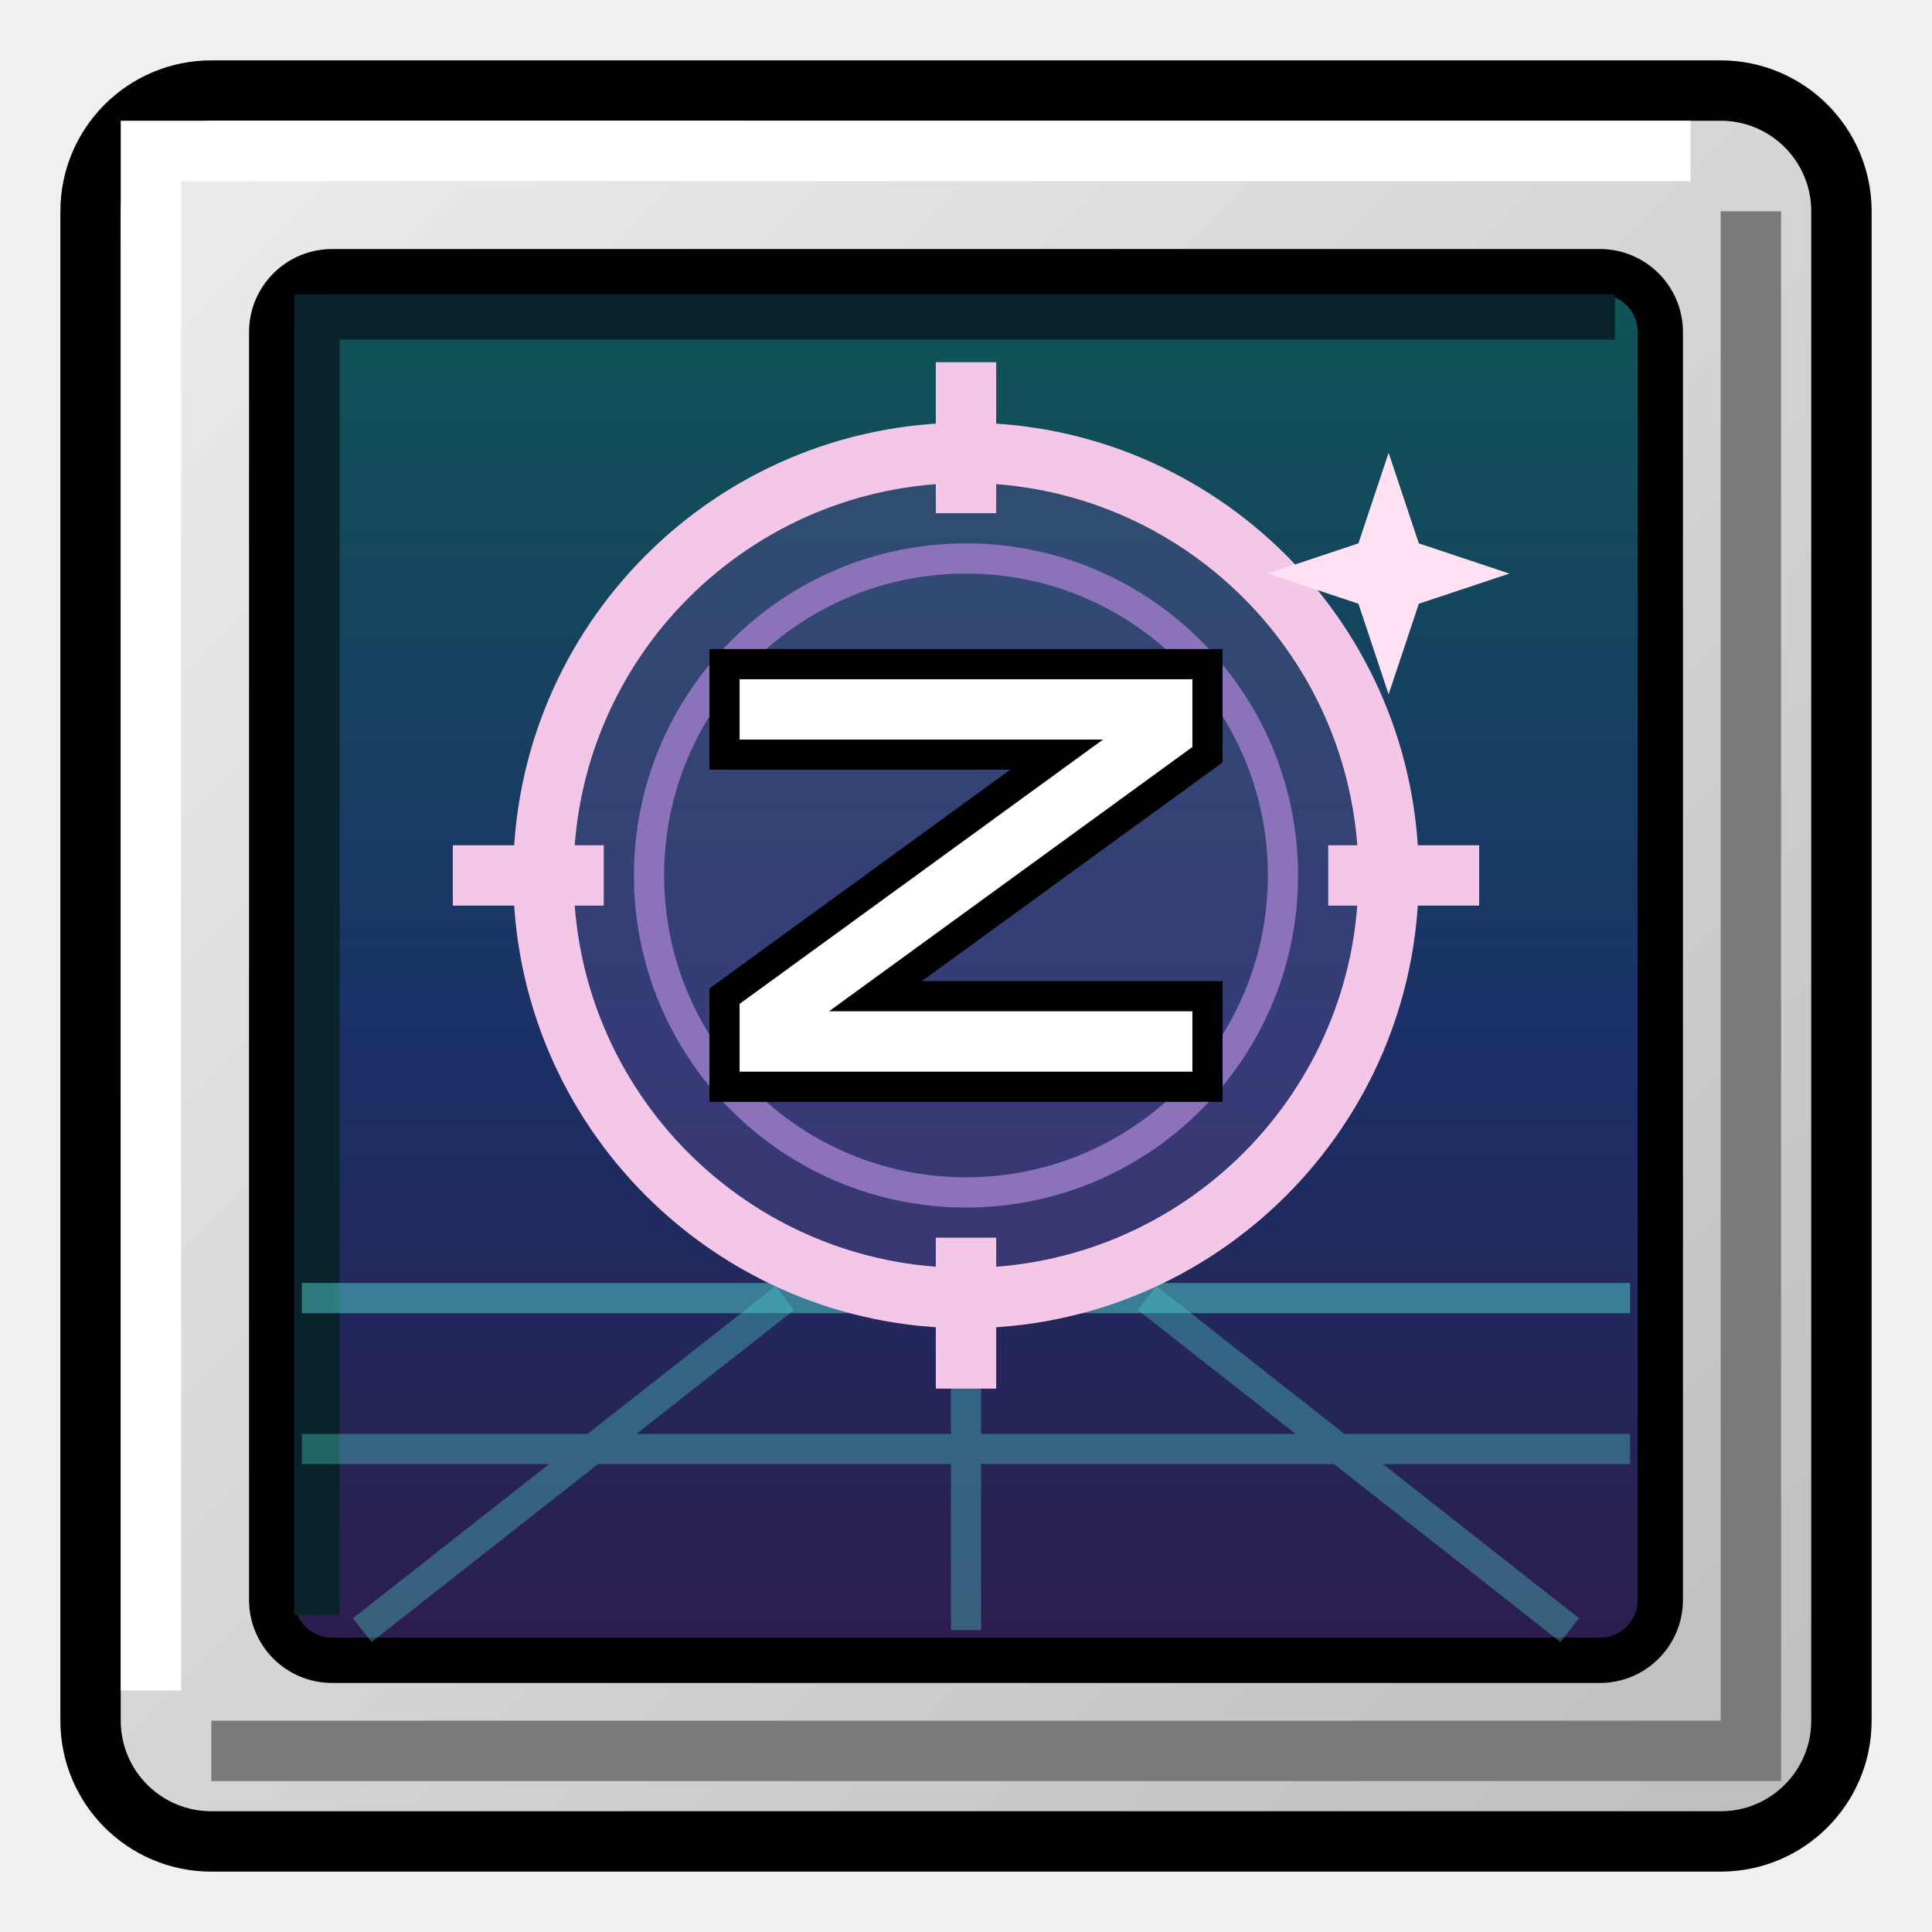
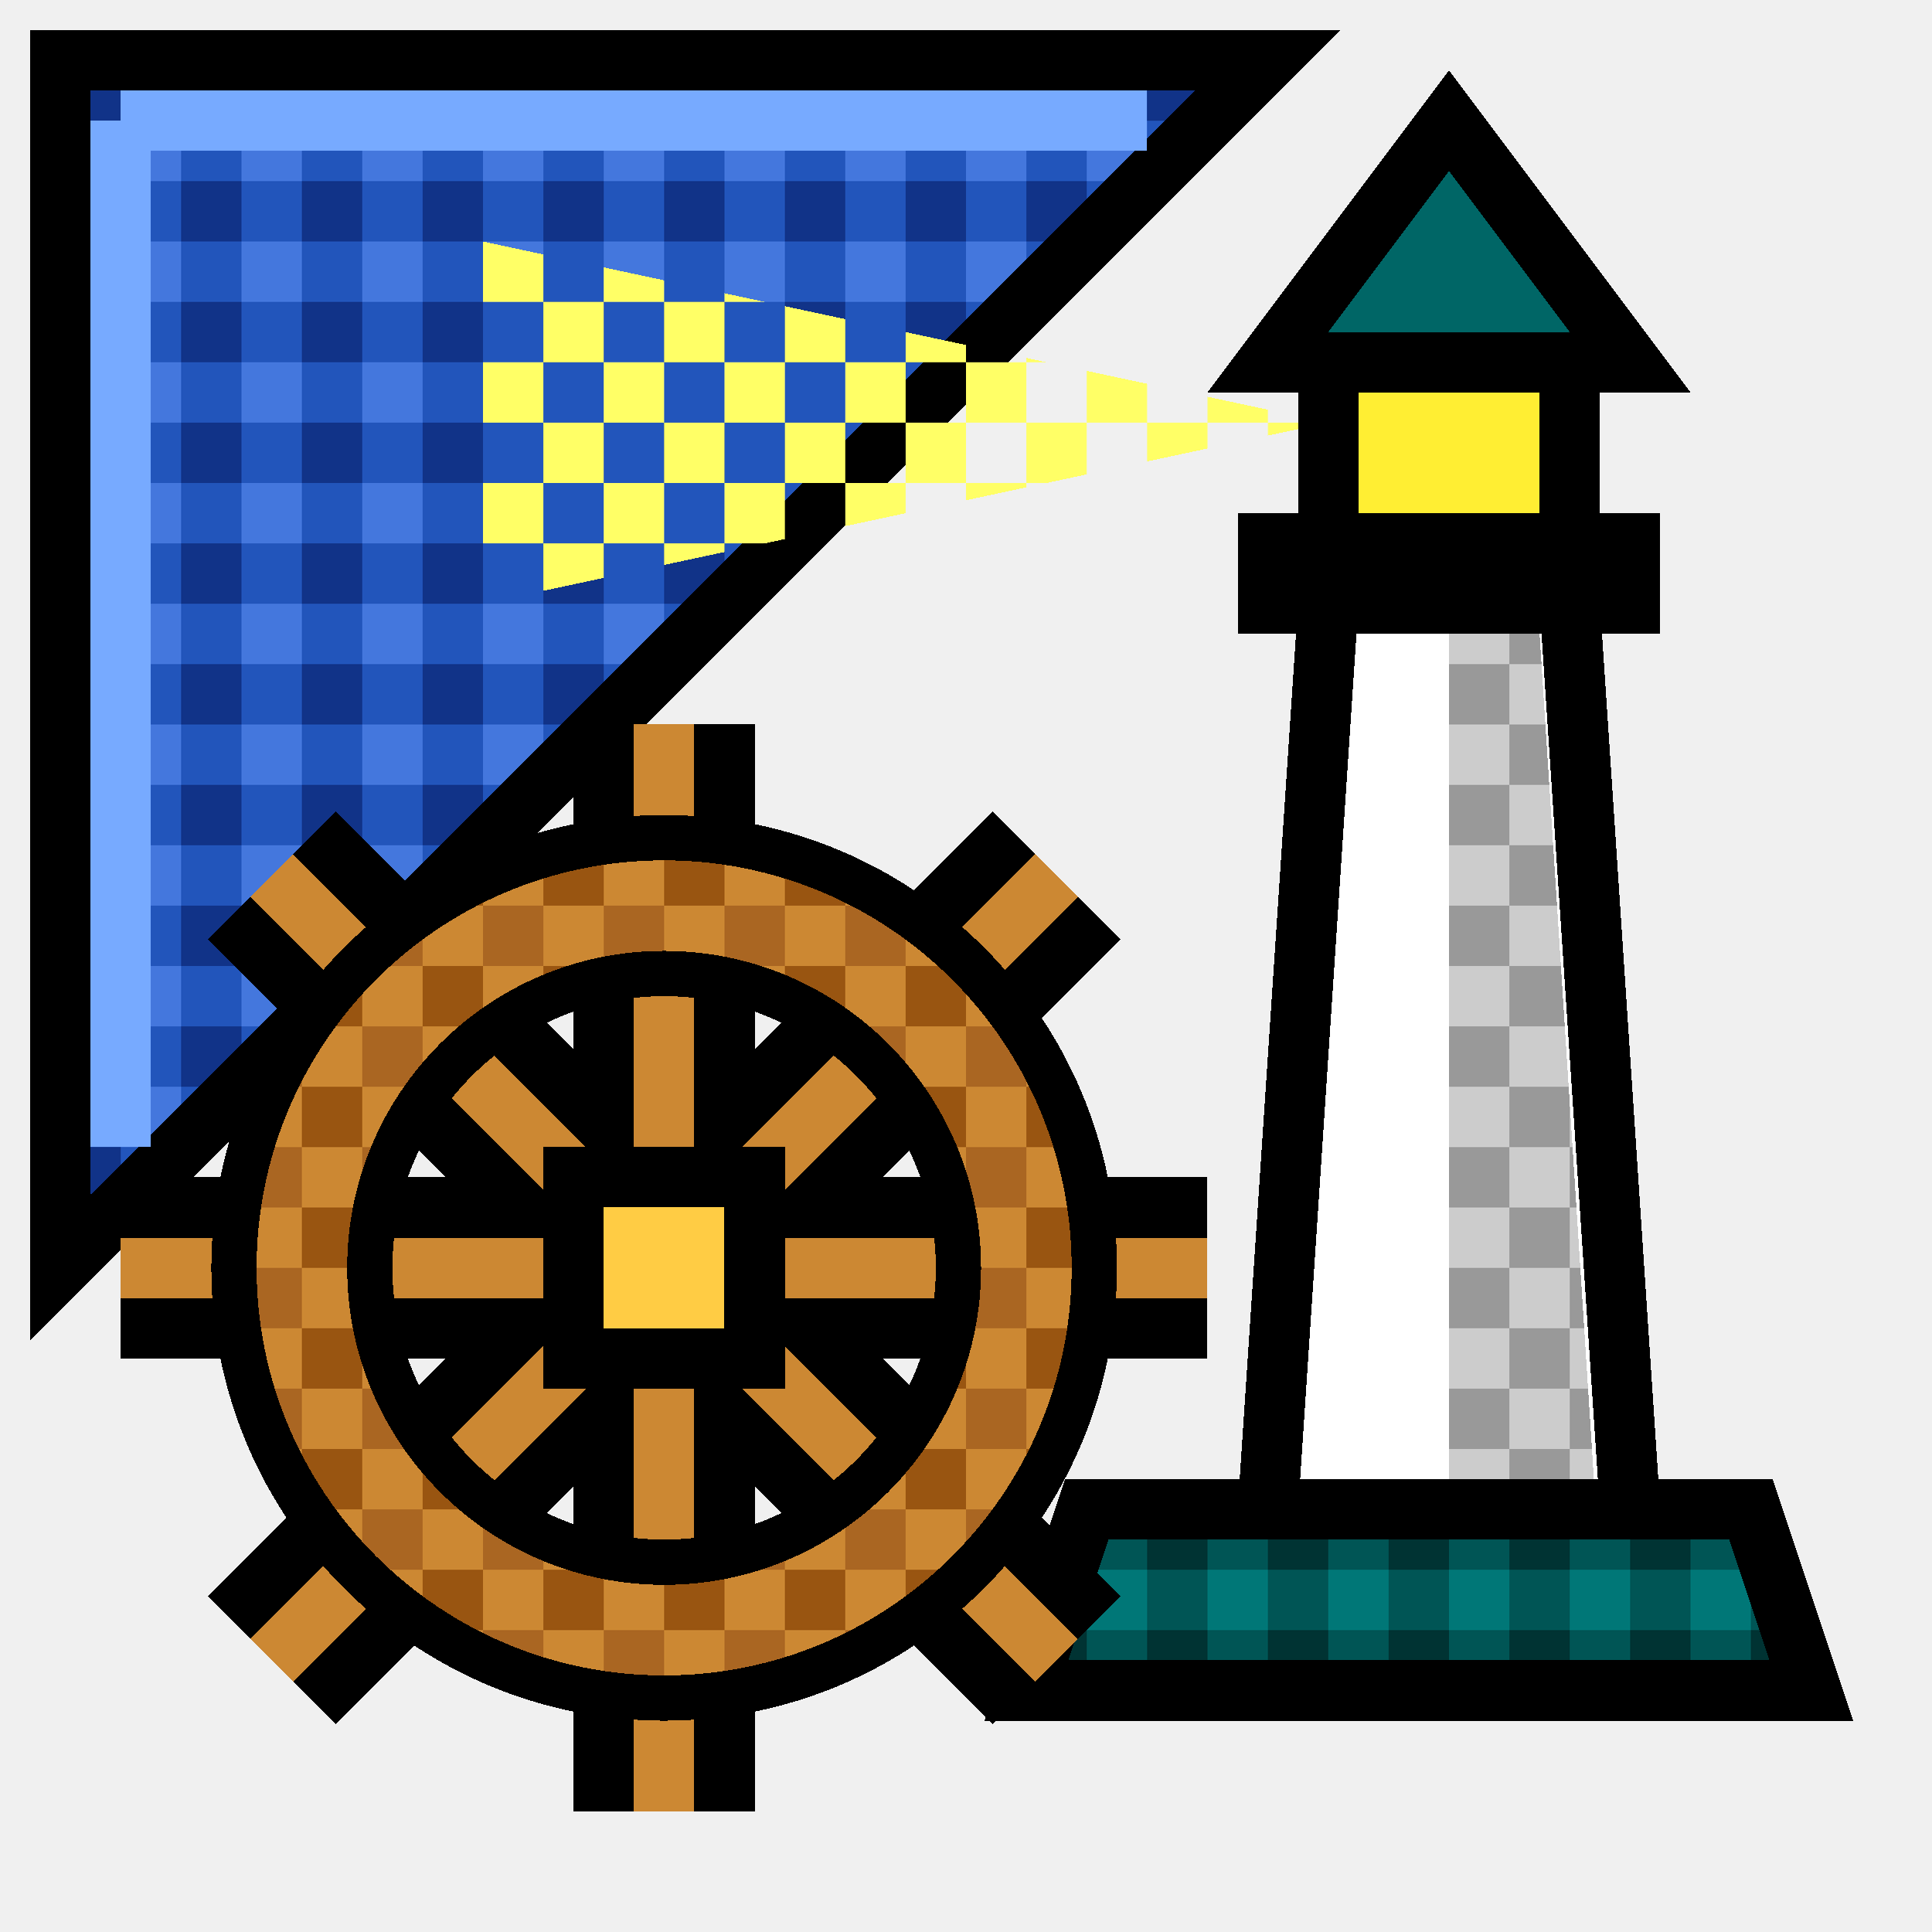
- <svg xmlns="http://www.w3.org/2000/svg" viewBox="0 0 64 64" width="64" height="64">
+ <svg xmlns="http://www.w3.org/2000/svg" viewBox="0 0 32 32" width="32" height="32" shape-rendering="crispEdges">
  <defs>
-     <linearGradient id="sky" x1="0" y1="0" x2="0" y2="1">
-       <stop offset="0%" stop-color="#0f5656" />
-       <stop offset="55%" stop-color="#1b3068" />
-       <stop offset="100%" stop-color="#2c1d4c" />
-     </linearGradient>
-     <linearGradient id="platinum" x1="0" y1="0" x2="1" y2="1">
-       <stop offset="0%" stop-color="#eeeeee" />
-       <stop offset="100%" stop-color="#bdbdbd" />
-     </linearGradient>
+     <pattern id="ditherBlue" width="2" height="2" patternUnits="userSpaceOnUse">
+       <rect width="2" height="2" fill="#2255bb" />
+       <rect x="0" y="0" width="1" height="1" fill="#4477dd" />
+       <rect x="1" y="1" width="1" height="1" fill="#113388" />
+     </pattern>
+     <pattern id="ditherTeal" width="2" height="2" patternUnits="userSpaceOnUse">
+       <rect width="2" height="2" fill="#005555" />
+       <rect x="0" y="0" width="1" height="1" fill="#007777" />
+       <rect x="1" y="1" width="1" height="1" fill="#003333" />
+     </pattern>
+     <pattern id="ditherGray" width="2" height="2" patternUnits="userSpaceOnUse">
+       <rect width="2" height="2" fill="#cccccc" />
+       <rect x="1" y="0" width="1" height="1" fill="#999999" />
+       <rect x="0" y="1" width="1" height="1" fill="#999999" />
+     </pattern>
+     <pattern id="ditherGold" width="2" height="2" patternUnits="userSpaceOnUse">
+       <rect width="2" height="2" fill="#cc8833" />
+       <rect x="1" y="0" width="1" height="1" fill="#995511" />
+       <rect x="0" y="1" width="1" height="1" fill="#aa6622" />
+     </pattern>
+     <pattern id="ditherRay" width="2" height="2" patternUnits="userSpaceOnUse">
+       <rect x="0" y="0" width="1" height="1" fill="#ffff66" />
+       <rect x="1" y="1" width="1" height="1" fill="#ffff66" />
+     </pattern>
  </defs>
-   <rect x="3" y="3" width="58" height="58" rx="4" fill="url(#platinum)" stroke="#000000" stroke-width="2" />
-   <path d="M5 56 L5 5 L56 5" fill="none" stroke="#ffffff" stroke-width="2" />
-   <path d="M58 7 L58 58 L7 58" fill="none" stroke="#7a7a7a" stroke-width="2" />
-   <rect x="9" y="9" width="46" height="46" rx="2" fill="url(#sky)" stroke="#000000" stroke-width="1.5" />
-   <path d="M10.5 53.5 L10.5 10.5 L53.5 10.5" fill="none" stroke="#08242a" stroke-width="1.5" />
-   <line x1="10" y1="43" x2="54" y2="43" stroke="#4cc4c4" stroke-width="1" opacity="0.55" />
-   <path d="M12 54 L26 43 M32 54 L32 43 M52 54 L38 43 M10 48 L54 48" stroke="#4cc4c4" stroke-width="1" opacity="0.4" />
-   <circle cx="32" cy="29" r="14" fill="#685096" fill-opacity="0.35" stroke="#f4c6e7" stroke-width="2" />
-   <circle cx="32" cy="29" r="10.5" fill="none" stroke="#8b72ba" stroke-width="1" />
-   <line x1="32" y1="12" x2="32" y2="17" stroke="#f4c6e7" stroke-width="2" />
-   <line x1="32" y1="41" x2="32" y2="46" stroke="#f4c6e7" stroke-width="2" />
-   <line x1="15" y1="29" x2="20" y2="29" stroke="#f4c6e7" stroke-width="2" />
-   <line x1="44" y1="29" x2="49" y2="29" stroke="#f4c6e7" stroke-width="2" />
-   <path d="M24 22 L40 22 L40 25 L29 33 L40 33 L40 36 L24 36 L24 33 L35 25 L24 25 Z" fill="#ffffff" stroke="#000000" stroke-width="1" />
-   <path d="M46 15 L47 18 L50 19 L47 20 L46 23 L45 20 L42 19 L45 18 Z" fill="#ffe3f5" />
+   <polygon points="1,1 21,1 1,21" fill="url(#ditherBlue)" stroke="#000000" stroke-width="1" />
+   <line x1="2" y1="2" x2="19" y2="2" stroke="#77aaff" stroke-width="1" />
+   <line x1="2" y1="2" x2="2" y2="19" stroke="#77aaff" stroke-width="1" />
+   <polygon points="22,7 8,4 8,10" fill="url(#ditherRay)" />
+   <polygon points="17,28 30,28 29,25 18,25" fill="url(#ditherTeal)" stroke="#000000" stroke-width="1" />
+   <polygon points="21,25 22,10 26,10 27,25" fill="#ffffff" stroke="#000000" stroke-width="1" />
+   <polygon points="24,10.5 25.5,10.5 26.4,24.5 24,24.5" fill="url(#ditherGray)" />
+   <rect x="21" y="9" width="6" height="1" fill="#999999" stroke="#000000" stroke-width="1" />
+   <rect x="22" y="6" width="4" height="3" fill="#ffee33" stroke="#000000" stroke-width="1" />
+   <polygon points="21,6 24,2 27,6" fill="#006666" stroke="#000000" stroke-width="1" />
+   <g stroke="#000000" stroke-width="3">
+     <line x1="11" y1="12" x2="11" y2="30" />
+     <line x1="2" y1="21" x2="20" y2="21" />
+     <line x1="4.5" y1="14.5" x2="17.5" y2="27.5" />
+     <line x1="17.5" y1="14.5" x2="4.5" y2="27.5" />
+   </g>
+   <g stroke="#cc8833" stroke-width="1">
+     <line x1="11" y1="12" x2="11" y2="30" />
+     <line x1="2" y1="21" x2="20" y2="21" />
+     <line x1="4.5" y1="14.5" x2="17.5" y2="27.5" />
+     <line x1="17.5" y1="14.5" x2="4.5" y2="27.5" />
+   </g>
+   <circle cx="11" cy="21" r="6" fill="none" stroke="#000000" stroke-width="3" />
+   <circle cx="11" cy="21" r="6" fill="none" stroke="url(#ditherGold)" stroke-width="1.5" />
+   <rect x="9.5" y="19.5" width="3" height="3" fill="#ffcc44" stroke="#000000" stroke-width="1" />
</svg>
